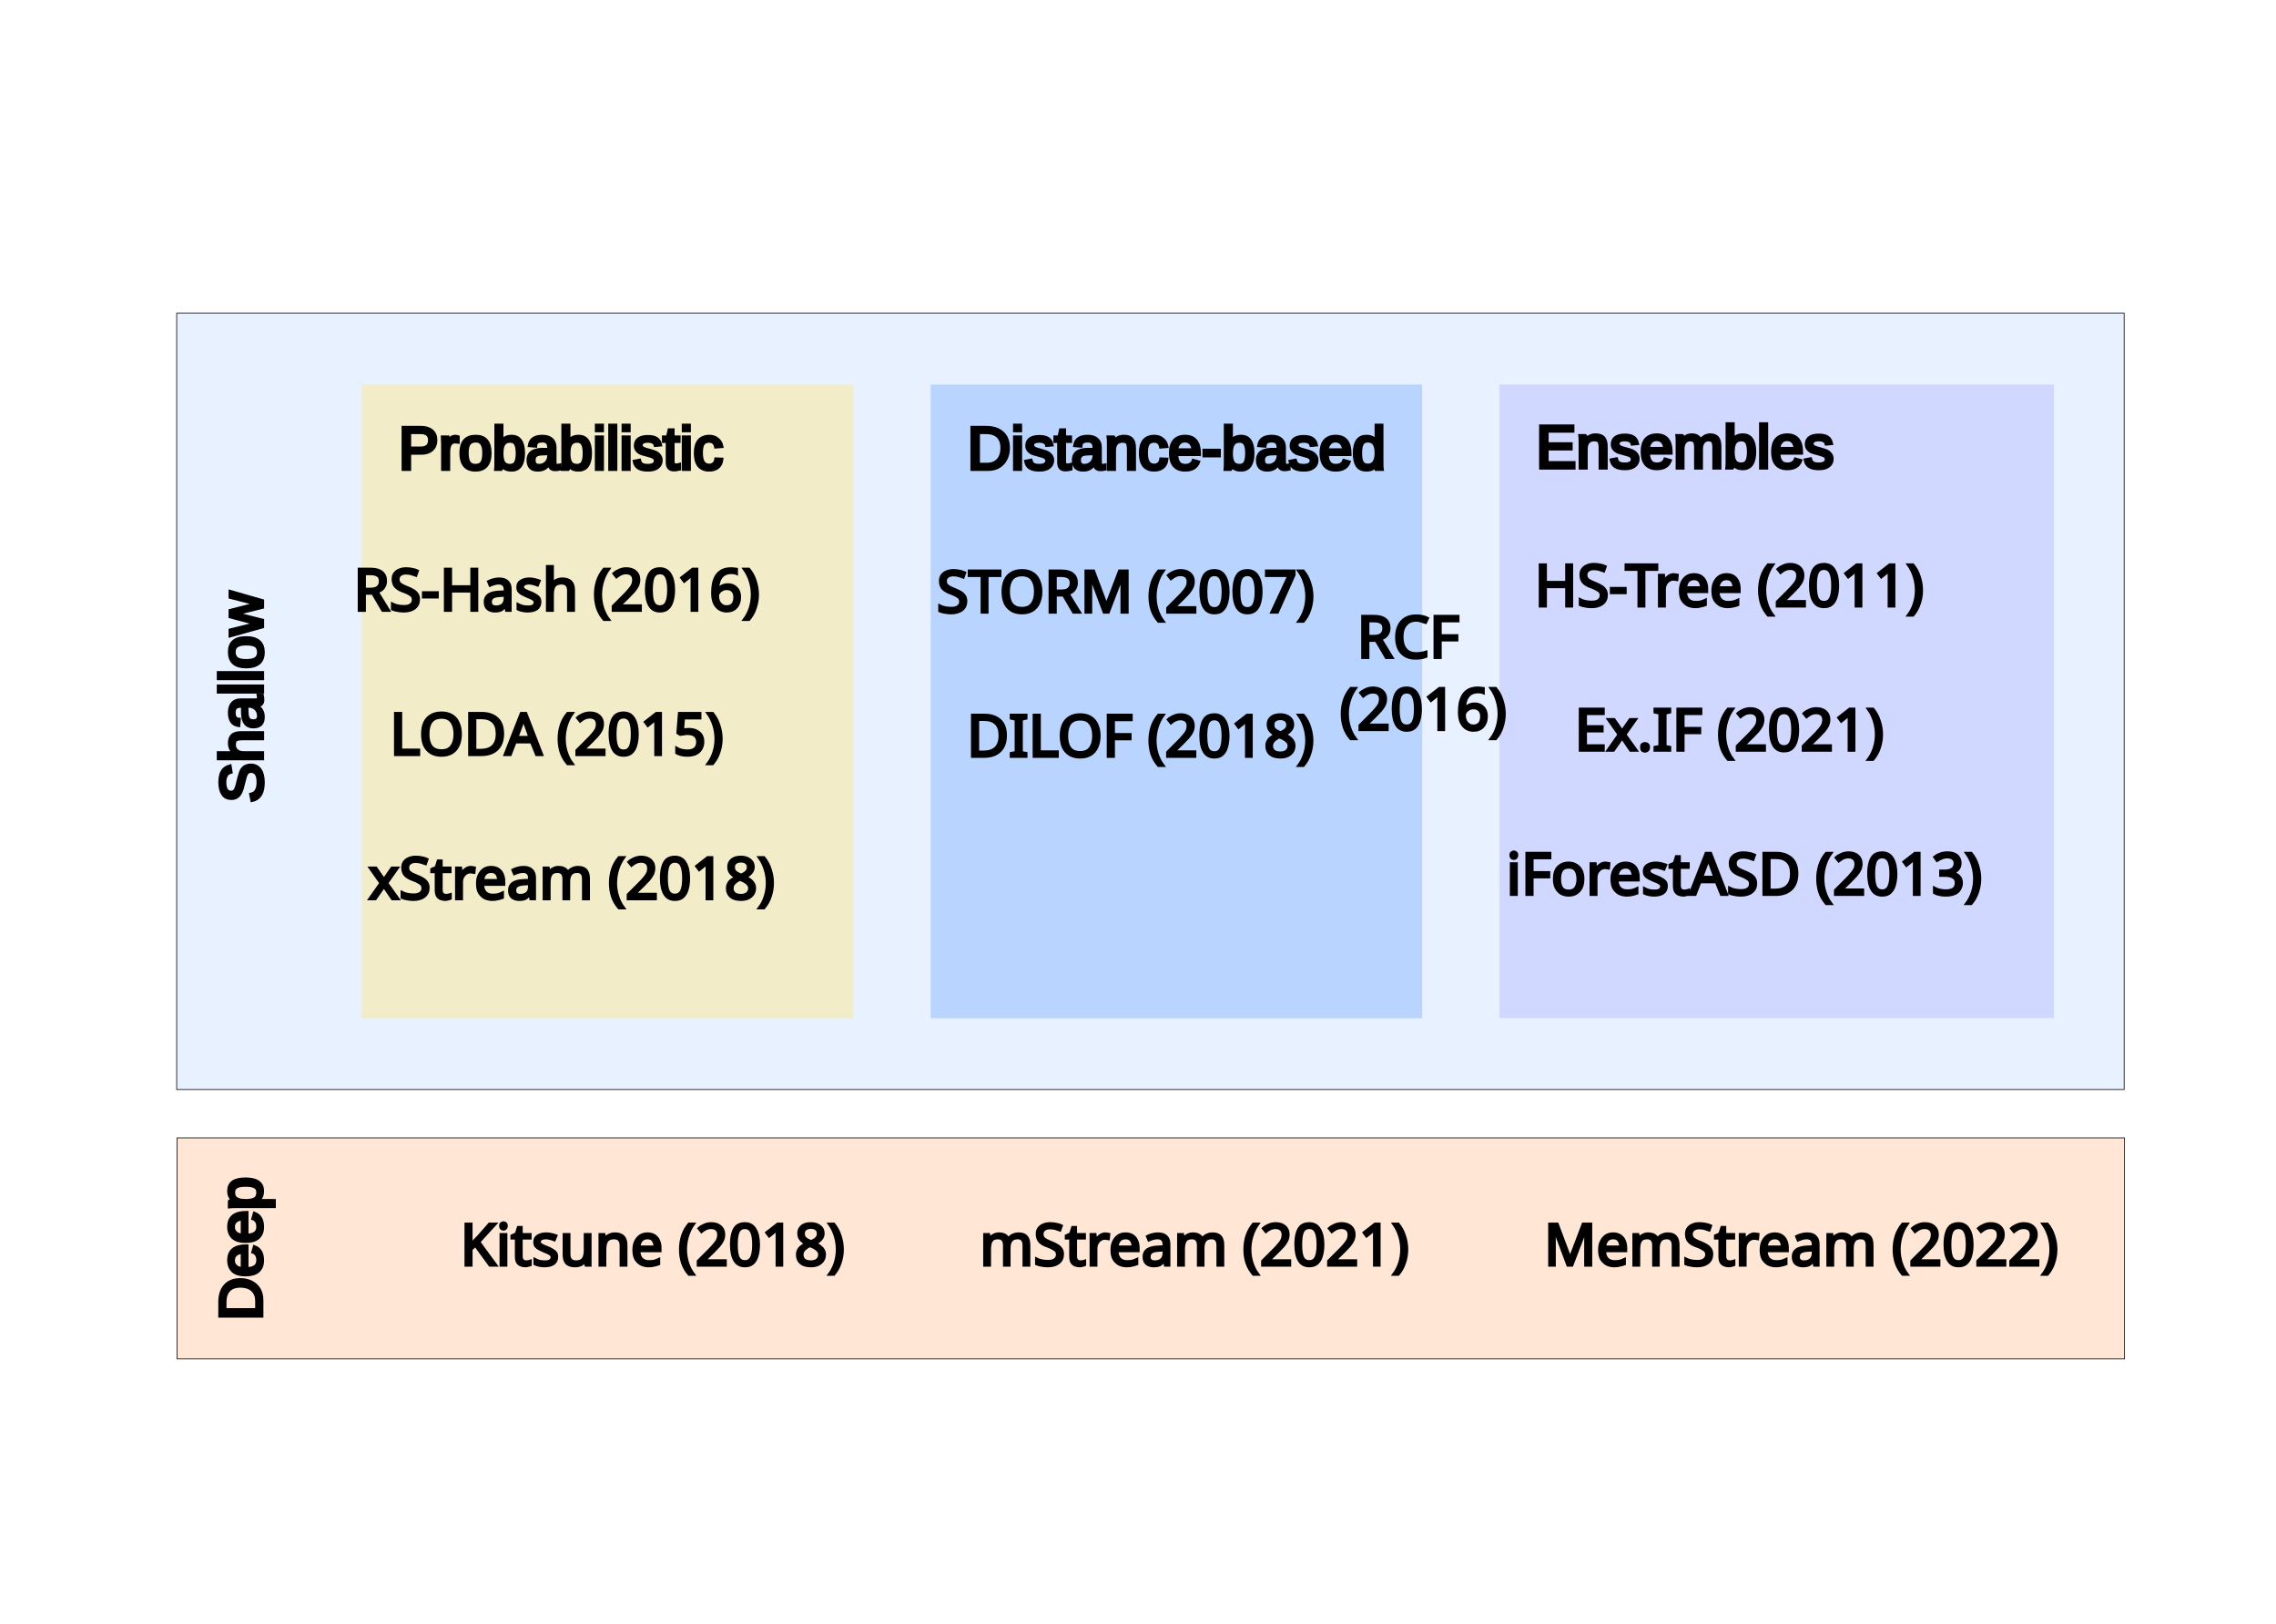
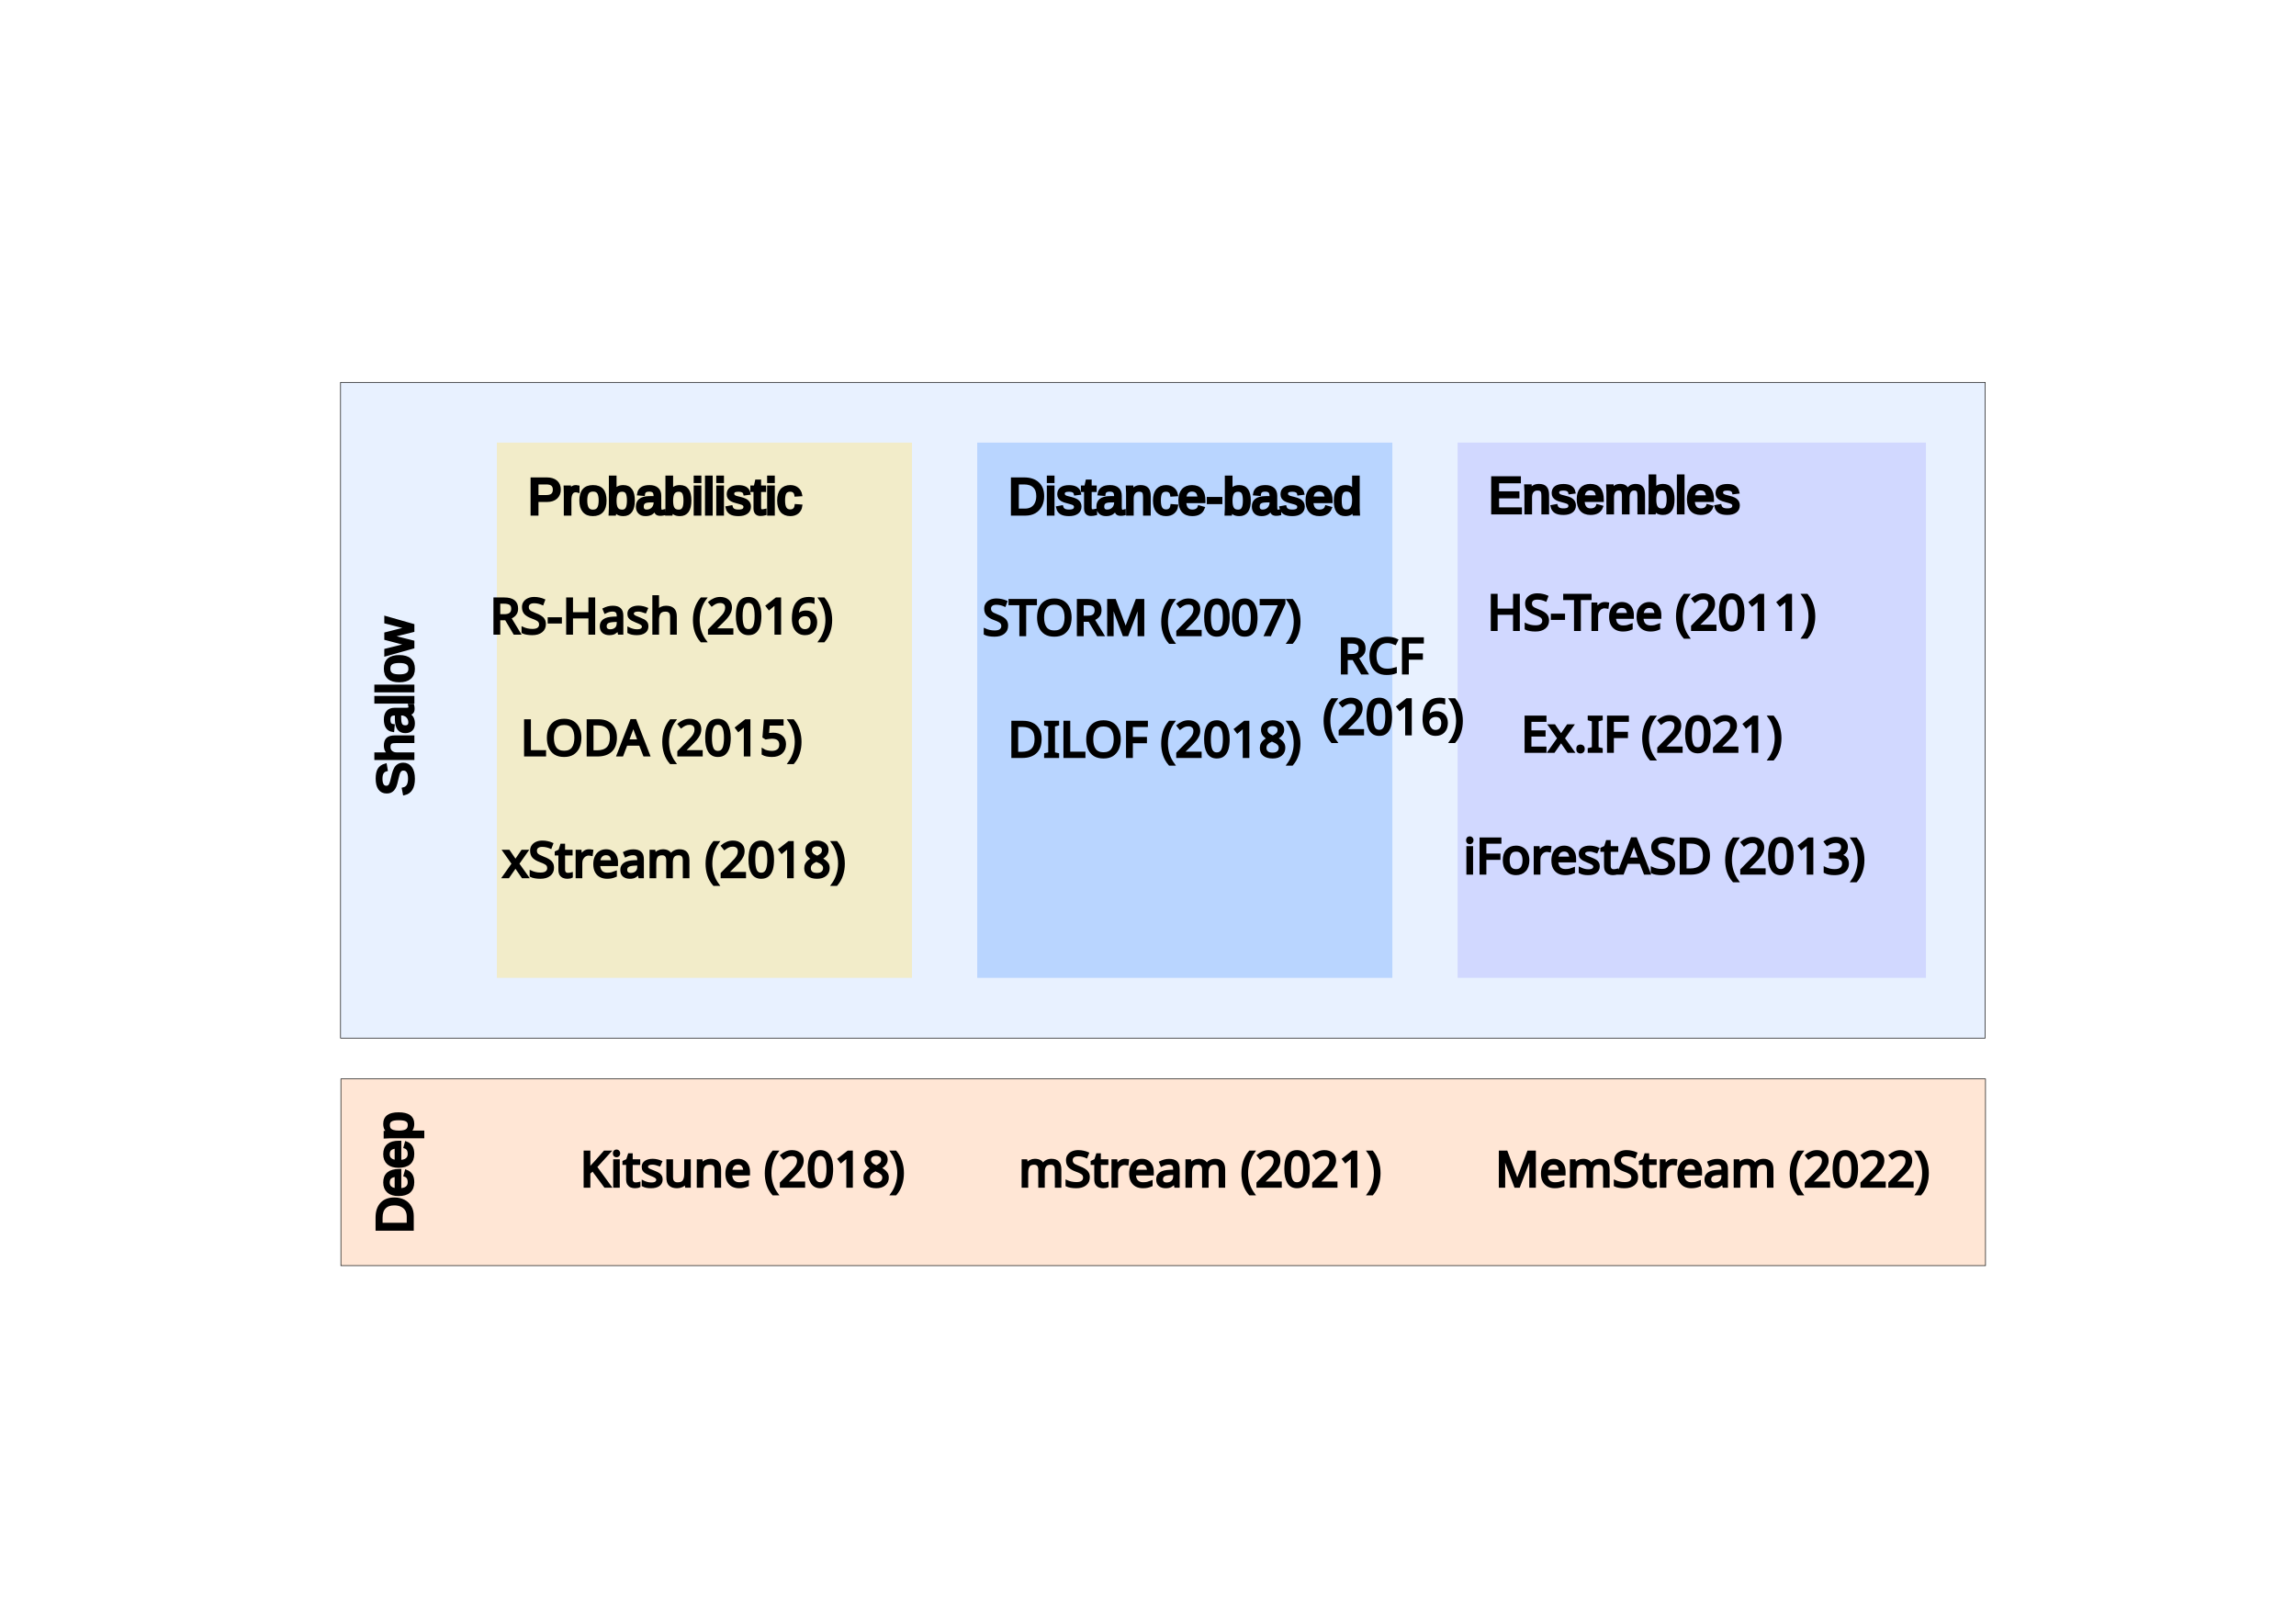
- <svg xmlns="http://www.w3.org/2000/svg" width="160.053mm" height="114.171mm" viewBox="0 0 160.053 114.171" version="1.1" id="svg5">
+ <svg xmlns="http://www.w3.org/2000/svg" width="486.833mm" height="341.433mm" viewBox="0 0 486.833 341.433" version="1.1" id="svg5">
  <defs id="defs2" />
-   <g id="layer1" transform="translate(-14.77457,-37.9051)">
-     <path style="fill:#247296;stroke-width:0.265" d="M 35.392,65.676 V 145.216" id="path790" />
-     <rect style="fill:#aaccff;fill-opacity:0.276;stroke:#000000;stroke-width:0.051;stroke-dasharray:none;stroke-opacity:1" id="rect5722" width="136.949" height="54.599" x="27.2" y="59.931" />
-     <rect style="fill:#ffdbc2;fill-opacity:0.68;stroke:#000000;stroke-width:0.051;stroke-dasharray:none;stroke-opacity:1" id="rect5722-2" width="136.949" height="15.546" x="27.227" y="117.931" />
-     <text xml:space="preserve" style="font-style:normal;font-variant:normal;font-weight:normal;font-stretch:normal;font-size:4.233px;font-family:Arial;-inkscape-font-specification:Arial;fill:#000000;stroke:#000000;stroke-width:0.265;stroke-dasharray:none;stroke-opacity:1" x="-130.787" y="33.163" id="text5852" transform="rotate(-90)">
-       <tspan id="tspan5850" style="font-style:normal;font-variant:normal;font-weight:normal;font-stretch:normal;font-family:Arial;-inkscape-font-specification:Arial;fill:#000000;stroke-width:0.265" x="-130.787" y="33.163">Deep</tspan>
+   <g id="layer1" transform="translate(45.0105,21.13706)">
+     <path style="fill:#247296;stroke-width:0.674" d="M 48.059,74.56 V 277.096" id="path790" />
+     <rect style="fill:#aaccff;fill-opacity:0.276;stroke:#000000;stroke-width:0.129;stroke-dasharray:none;stroke-opacity:1" id="rect5722" width="348.717" height="139.027" x="27.2" y="59.931" />
+     <rect style="fill:#ffdbc2;fill-opacity:0.68;stroke:#000000;stroke-width:0.129;stroke-dasharray:none;stroke-opacity:1" id="rect5722-2" width="348.717" height="39.584" x="27.269" y="207.617" />
+     <text xml:space="preserve" style="font-style:normal;font-variant:normal;font-weight:normal;font-stretch:normal;font-size:10.779px;font-family:Arial;-inkscape-font-specification:Arial;fill:#000000;stroke:#000000;stroke-width:0.675;stroke-dasharray:none;stroke-opacity:1" x="-240.353" y="42.383" id="text5852" transform="rotate(-90)">
+       <tspan id="tspan5850" style="font-style:normal;font-variant:normal;font-weight:normal;font-stretch:normal;font-family:Arial;-inkscape-font-specification:Arial;fill:#000000;stroke-width:0.675" x="-240.353" y="42.383">Deep</tspan>
    </text>
-     <text xml:space="preserve" style="font-style:normal;font-variant:normal;font-weight:normal;font-stretch:normal;font-size:4.233px;font-family:Arial;-inkscape-font-specification:Arial;fill:#000000;stroke:#000000;stroke-width:0.265;stroke-dasharray:none;stroke-opacity:1" x="-94.363" y="33.214" id="text5852-7" transform="rotate(-90)">
-       <tspan id="tspan5850-1" style="font-style:normal;font-variant:normal;font-weight:normal;font-stretch:normal;font-family:Arial;-inkscape-font-specification:Arial;fill:#000000;stroke-width:0.265" x="-94.363" y="33.214">Shallow</tspan>
+     <text xml:space="preserve" style="font-style:normal;font-variant:normal;font-weight:normal;font-stretch:normal;font-size:10.779px;font-family:Arial;-inkscape-font-specification:Arial;fill:#000000;stroke:#000000;stroke-width:0.675;stroke-dasharray:none;stroke-opacity:1" x="-147.606" y="42.514" id="text5852-7" transform="rotate(-90)">
+       <tspan id="tspan5850-1" style="font-style:normal;font-variant:normal;font-weight:normal;font-stretch:normal;font-family:Arial;-inkscape-font-specification:Arial;fill:#000000;stroke-width:0.675" x="-147.606" y="42.514">Shallow</tspan>
    </text>
-     <rect style="fill:#ffe680;fill-opacity:0.418;stroke:none;stroke-width:0.434;stroke-linecap:round;stroke-linejoin:round;stroke-dasharray:none;stroke-opacity:1" id="rect6657" width="34.566" height="44.566" x="40.217" y="64.947" />
-     <rect style="fill:#5599ff;fill-opacity:0.316;stroke:none;stroke-width:0.434;stroke-dasharray:none;stroke-opacity:1" id="rect6657-1" width="34.566" height="44.566" x="80.217" y="64.947" />
-     <rect style="fill:#8080ff;fill-opacity:0.215;stroke:none;stroke-width:0.461;stroke-dasharray:none;stroke-opacity:1" id="rect6657-13" width="39" height="44.566" x="120.217" y="64.947" />
-     <text xml:space="preserve" style="font-style:normal;font-variant:normal;font-weight:normal;font-stretch:normal;font-size:4.233px;font-family:Arial;-inkscape-font-specification:Arial;fill:#000000;stroke:#000000;stroke-width:0.265;stroke-dasharray:none;stroke-opacity:1" x="42.806" y="70.893" id="text6665">
-       <tspan id="tspan6663" style="fill:#000000;stroke-width:0.265;stroke-dasharray:none" x="42.806" y="70.893">Probabilistic</tspan>
+     <rect style="fill:#ffe680;fill-opacity:0.418;stroke:none;stroke-width:1.105;stroke-linecap:round;stroke-linejoin:round;stroke-dasharray:none;stroke-opacity:1" id="rect6657" width="88.017" height="113.481" x="60.344" y="72.704" />
+     <rect style="fill:#5599ff;fill-opacity:0.316;stroke:none;stroke-width:1.104;stroke-dasharray:none;stroke-opacity:1" id="rect6657-1" width="88.017" height="113.481" x="162.197" y="72.704" />
+     <rect style="fill:#8080ff;fill-opacity:0.215;stroke:none;stroke-width:1.173;stroke-dasharray:none;stroke-opacity:1" id="rect6657-13" width="99.307" height="113.481" x="264.05" y="72.704" />
+     <text xml:space="preserve" style="font-style:normal;font-variant:normal;font-weight:normal;font-stretch:normal;font-size:10.779px;font-family:Arial;-inkscape-font-specification:Arial;fill:#000000;stroke:#000000;stroke-width:0.675;stroke-dasharray:none;stroke-opacity:1" x="66.937" y="87.844" id="text6665">
+       <tspan id="tspan6663" style="fill:#000000;stroke-width:0.675;stroke-dasharray:none" x="66.937" y="87.844">Probabilistic</tspan>
    </text>
-     <text xml:space="preserve" style="font-style:normal;font-variant:normal;font-weight:normal;font-stretch:normal;font-size:4.233px;font-family:Arial;-inkscape-font-specification:Arial;fill:#000000;stroke:#000000;stroke-width:0.265;stroke-dasharray:none;stroke-opacity:1" x="82.806" y="70.893" id="text6665-3">
-       <tspan style="fill:#000000;stroke-width:0.265;stroke-dasharray:none" x="82.806" y="70.893" id="tspan6731">Distance-based</tspan>
+     <text xml:space="preserve" style="font-style:normal;font-variant:normal;font-weight:normal;font-stretch:normal;font-size:10.779px;font-family:Arial;-inkscape-font-specification:Arial;fill:#000000;stroke:#000000;stroke-width:0.675;stroke-dasharray:none;stroke-opacity:1" x="168.79" y="87.844" id="text6665-3">
+       <tspan style="fill:#000000;stroke-width:0.675;stroke-dasharray:none" x="168.79" y="87.844" id="tspan6731">Distance-based</tspan>
    </text>
-     <text xml:space="preserve" style="font-style:normal;font-variant:normal;font-weight:normal;font-stretch:normal;font-size:4.233px;font-family:Arial;-inkscape-font-specification:Arial;fill:#000000;stroke:#000000;stroke-width:0.265;stroke-dasharray:none;stroke-opacity:1" x="122.798" y="70.795" id="text6665-3-5">
-       <tspan style="fill:#000000;stroke-width:0.265;stroke-dasharray:none" x="122.798" y="70.795" id="tspan6731-9">Ensembles</tspan>
+     <text xml:space="preserve" style="font-style:normal;font-variant:normal;font-weight:normal;font-stretch:normal;font-size:10.779px;font-family:Arial;-inkscape-font-specification:Arial;fill:#000000;stroke:#000000;stroke-width:0.675;stroke-dasharray:none;stroke-opacity:1" x="270.622" y="87.595" id="text6665-3-5">
+       <tspan style="fill:#000000;stroke-width:0.675;stroke-dasharray:none" x="270.622" y="87.595" id="tspan6731-9">Ensembles</tspan>
    </text>
-     <text xml:space="preserve" style="font-style:normal;font-variant:normal;font-weight:normal;font-stretch:normal;font-size:4.057px;font-family:'Segoe UI';-inkscape-font-specification:'Segoe UI';fill:#000000;stroke:#000000;stroke-width:0.191;stroke-dasharray:none;stroke-opacity:1" x="47.156" y="126.86" id="text6766" transform="scale(0.9997502,1.00025)">
-       <tspan style="font-style:normal;font-variant:normal;font-weight:normal;font-stretch:normal;font-size:4.057px;font-family:'Segoe UI';-inkscape-font-specification:'Segoe UI';stroke-width:0.191;stroke-dasharray:none" x="47.156" y="126.86" id="tspan3634">Kitsune (2018)         mStream (2021)         MemStream (2022)</tspan>
+     <text xml:space="preserve" style="font-style:normal;font-variant:normal;font-weight:normal;font-stretch:normal;font-size:10.33px;font-family:'Segoe UI';-inkscape-font-specification:'Segoe UI';fill:#000000;stroke:#000000;stroke-width:0.488;stroke-dasharray:none;stroke-opacity:1" x="78.003" y="230.379" id="text6766" transform="scale(0.9997502,1.00025)">
+       <tspan style="font-style:normal;font-variant:normal;font-weight:normal;font-stretch:normal;font-size:10.33px;font-family:'Segoe UI';-inkscape-font-specification:'Segoe UI';stroke-width:0.488;stroke-dasharray:none" x="78.003" y="230.379" id="tspan3634">Kitsune (2018)         mStream (2021)         MemStream (2022)</tspan>
    </text>
-     <text xml:space="preserve" style="font-style:normal;font-variant:normal;font-weight:normal;font-stretch:normal;font-size:4.057px;font-family:'Segoe UI';-inkscape-font-specification:'Segoe UI';text-align:center;text-anchor:middle;fill:#000000;stroke:#000000;stroke-width:0.2;stroke-dasharray:none;stroke-opacity:1" x="57.61" y="80.837" id="text6766-4">
-       <tspan id="tspan6764-6" style="font-style:normal;font-variant:normal;font-weight:normal;font-stretch:normal;font-size:4.057px;font-family:'Segoe UI';-inkscape-font-specification:'Segoe UI';text-align:center;text-anchor:middle;stroke-width:0.2;stroke-dasharray:none" x="57.61" y="80.837">RS-Hash (2016)</tspan>
-       <tspan style="font-style:normal;font-variant:normal;font-weight:normal;font-stretch:normal;font-size:4.057px;font-family:'Segoe UI';-inkscape-font-specification:'Segoe UI';text-align:center;text-anchor:middle;stroke-width:0.2;stroke-dasharray:none" x="57.61" y="85.908" id="tspan8247" />
-       <tspan style="font-style:normal;font-variant:normal;font-weight:normal;font-stretch:normal;font-size:4.057px;font-family:'Segoe UI';-inkscape-font-specification:'Segoe UI';text-align:center;text-anchor:middle;stroke-width:0.2;stroke-dasharray:none" x="57.61" y="90.98" id="tspan8249">LODA (2015)</tspan>
-       <tspan style="font-style:normal;font-variant:normal;font-weight:normal;font-stretch:normal;font-size:4.057px;font-family:'Segoe UI';-inkscape-font-specification:'Segoe UI';text-align:center;text-anchor:middle;stroke-width:0.2;stroke-dasharray:none" x="57.61" y="96.051" id="tspan8251" />
-       <tspan style="font-style:normal;font-variant:normal;font-weight:normal;font-stretch:normal;font-size:4.057px;font-family:'Segoe UI';-inkscape-font-specification:'Segoe UI';text-align:center;text-anchor:middle;stroke-width:0.2;stroke-dasharray:none" x="57.61" y="101.122" id="tspan8253">xStream (2018)</tspan>
+     <text xml:space="preserve" style="font-style:normal;font-variant:normal;font-weight:normal;font-stretch:normal;font-size:10.33px;font-family:'Segoe UI';-inkscape-font-specification:'Segoe UI';text-align:center;text-anchor:middle;fill:#000000;stroke:#000000;stroke-width:0.509;stroke-dasharray:none;stroke-opacity:1" x="104.632" y="113.166" id="text6766-4">
+       <tspan id="tspan6764-6" style="font-style:normal;font-variant:normal;font-weight:normal;font-stretch:normal;font-size:10.33px;font-family:'Segoe UI';-inkscape-font-specification:'Segoe UI';text-align:center;text-anchor:middle;stroke-width:0.509;stroke-dasharray:none" x="104.632" y="113.166">RS-Hash (2016)</tspan>
+       <tspan style="font-style:normal;font-variant:normal;font-weight:normal;font-stretch:normal;font-size:10.33px;font-family:'Segoe UI';-inkscape-font-specification:'Segoe UI';text-align:center;text-anchor:middle;stroke-width:0.509;stroke-dasharray:none" x="104.632" y="126.079" id="tspan8247" />
+       <tspan style="font-style:normal;font-variant:normal;font-weight:normal;font-stretch:normal;font-size:10.33px;font-family:'Segoe UI';-inkscape-font-specification:'Segoe UI';text-align:center;text-anchor:middle;stroke-width:0.509;stroke-dasharray:none" x="104.632" y="138.991" id="tspan8249">LODA (2015)</tspan>
+       <tspan style="font-style:normal;font-variant:normal;font-weight:normal;font-stretch:normal;font-size:10.33px;font-family:'Segoe UI';-inkscape-font-specification:'Segoe UI';text-align:center;text-anchor:middle;stroke-width:0.509;stroke-dasharray:none" x="104.632" y="151.904" id="tspan8251" />
+       <tspan style="font-style:normal;font-variant:normal;font-weight:normal;font-stretch:normal;font-size:10.33px;font-family:'Segoe UI';-inkscape-font-specification:'Segoe UI';text-align:center;text-anchor:middle;stroke-width:0.509;stroke-dasharray:none" x="104.632" y="164.817" id="tspan8253">xStream (2018)</tspan>
    </text>
-     <text xml:space="preserve" style="font-style:normal;font-variant:normal;font-weight:normal;font-stretch:normal;font-size:4.057px;font-family:'Segoe UI';-inkscape-font-specification:'Segoe UI';text-align:center;text-anchor:middle;fill:#000000;stroke:#000000;stroke-width:0.2;stroke-dasharray:none;stroke-opacity:1" x="97.615" y="80.964" id="text6766-4-0">
-       <tspan style="font-style:normal;font-variant:normal;font-weight:normal;font-stretch:normal;font-size:4.057px;font-family:'Segoe UI';-inkscape-font-specification:'Segoe UI';text-align:center;text-anchor:middle;stroke-width:0.2;stroke-dasharray:none" x="97.615" y="80.964" id="tspan8351">STORM (2007)</tspan>
-       <tspan style="font-style:normal;font-variant:normal;font-weight:normal;font-stretch:normal;font-size:4.057px;font-family:'Segoe UI';-inkscape-font-specification:'Segoe UI';text-align:center;text-anchor:middle;stroke-width:0.2;stroke-dasharray:none" x="97.615" y="86.035" id="tspan8353" />
-       <tspan style="font-style:normal;font-variant:normal;font-weight:normal;font-stretch:normal;font-size:4.057px;font-family:'Segoe UI';-inkscape-font-specification:'Segoe UI';text-align:center;text-anchor:middle;stroke-width:0.2;stroke-dasharray:none" x="97.615" y="91.106" id="tspan8355">DILOF (2018)</tspan>
+     <text xml:space="preserve" style="font-style:normal;font-variant:normal;font-weight:normal;font-stretch:normal;font-size:10.33px;font-family:'Segoe UI';-inkscape-font-specification:'Segoe UI';text-align:center;text-anchor:middle;fill:#000000;stroke:#000000;stroke-width:0.509;stroke-dasharray:none;stroke-opacity:1" x="206.499" y="113.488" id="text6766-4-0">
+       <tspan style="font-style:normal;font-variant:normal;font-weight:normal;font-stretch:normal;font-size:10.33px;font-family:'Segoe UI';-inkscape-font-specification:'Segoe UI';text-align:center;text-anchor:middle;stroke-width:0.509;stroke-dasharray:none" x="206.499" y="113.488" id="tspan8351">STORM (2007)</tspan>
+       <tspan style="font-style:normal;font-variant:normal;font-weight:normal;font-stretch:normal;font-size:10.33px;font-family:'Segoe UI';-inkscape-font-specification:'Segoe UI';text-align:center;text-anchor:middle;stroke-width:0.509;stroke-dasharray:none" x="206.499" y="126.401" id="tspan8353" />
+       <tspan style="font-style:normal;font-variant:normal;font-weight:normal;font-stretch:normal;font-size:10.33px;font-family:'Segoe UI';-inkscape-font-specification:'Segoe UI';text-align:center;text-anchor:middle;stroke-width:0.509;stroke-dasharray:none" x="206.499" y="139.314" id="tspan8355">DILOF (2018)</tspan>
    </text>
-     <text xml:space="preserve" style="font-style:normal;font-variant:normal;font-weight:normal;font-stretch:normal;font-size:4.057px;font-family:'Segoe UI';-inkscape-font-specification:'Segoe UI';text-align:center;text-anchor:middle;fill:#000000;stroke:#000000;stroke-width:0.2;stroke-dasharray:none;stroke-opacity:1" x="140.067" y="80.534" id="text6766-4-4">
-       <tspan style="font-style:normal;font-variant:normal;font-weight:normal;font-stretch:normal;font-size:4.057px;font-family:'Segoe UI';-inkscape-font-specification:'Segoe UI';text-align:center;text-anchor:middle;stroke-width:0.2;stroke-dasharray:none" x="140.067" y="80.534" id="tspan8253-8">HS-Tree (2011)</tspan>
-       <tspan style="font-style:normal;font-variant:normal;font-weight:normal;font-stretch:normal;font-size:4.057px;font-family:'Segoe UI';-inkscape-font-specification:'Segoe UI';text-align:center;text-anchor:middle;stroke-width:0.2;stroke-dasharray:none" x="140.067" y="85.605" id="tspan8371" />
-       <tspan style="font-style:normal;font-variant:normal;font-weight:normal;font-stretch:normal;font-size:4.057px;font-family:'Segoe UI';-inkscape-font-specification:'Segoe UI';text-align:center;text-anchor:middle;stroke-width:0.2;stroke-dasharray:none" x="140.067" y="90.676" id="tspan8373">Ex.IF (2021)</tspan>
-       <tspan style="font-style:normal;font-variant:normal;font-weight:normal;font-stretch:normal;font-size:4.057px;font-family:'Segoe UI';-inkscape-font-specification:'Segoe UI';text-align:center;text-anchor:middle;stroke-width:0.2;stroke-dasharray:none" x="140.067" y="95.748" id="tspan8387" />
-       <tspan style="font-style:normal;font-variant:normal;font-weight:normal;font-stretch:normal;font-size:4.057px;font-family:'Segoe UI';-inkscape-font-specification:'Segoe UI';text-align:center;text-anchor:middle;stroke-width:0.2;stroke-dasharray:none" x="140.067" y="100.819" id="tspan8377">iForestASD (2013)</tspan>
+     <text xml:space="preserve" style="font-style:normal;font-variant:normal;font-weight:normal;font-stretch:normal;font-size:10.33px;font-family:'Segoe UI';-inkscape-font-specification:'Segoe UI';text-align:center;text-anchor:middle;fill:#000000;stroke:#000000;stroke-width:0.509;stroke-dasharray:none;stroke-opacity:1" x="314.596" y="112.394" id="text6766-4-4">
+       <tspan style="font-style:normal;font-variant:normal;font-weight:normal;font-stretch:normal;font-size:10.33px;font-family:'Segoe UI';-inkscape-font-specification:'Segoe UI';text-align:center;text-anchor:middle;stroke-width:0.509;stroke-dasharray:none" x="314.596" y="112.394" id="tspan8253-8">HS-Tree (2011)</tspan>
+       <tspan style="font-style:normal;font-variant:normal;font-weight:normal;font-stretch:normal;font-size:10.33px;font-family:'Segoe UI';-inkscape-font-specification:'Segoe UI';text-align:center;text-anchor:middle;stroke-width:0.509;stroke-dasharray:none" x="314.596" y="125.307" id="tspan8371" />
+       <tspan style="font-style:normal;font-variant:normal;font-weight:normal;font-stretch:normal;font-size:10.33px;font-family:'Segoe UI';-inkscape-font-specification:'Segoe UI';text-align:center;text-anchor:middle;stroke-width:0.509;stroke-dasharray:none" x="314.596" y="138.22" id="tspan8373">Ex.IF (2021)</tspan>
+       <tspan style="font-style:normal;font-variant:normal;font-weight:normal;font-stretch:normal;font-size:10.33px;font-family:'Segoe UI';-inkscape-font-specification:'Segoe UI';text-align:center;text-anchor:middle;stroke-width:0.509;stroke-dasharray:none" x="314.596" y="151.133" id="tspan8387" />
+       <tspan style="font-style:normal;font-variant:normal;font-weight:normal;font-stretch:normal;font-size:10.33px;font-family:'Segoe UI';-inkscape-font-specification:'Segoe UI';text-align:center;text-anchor:middle;stroke-width:0.509;stroke-dasharray:none" x="314.596" y="164.046" id="tspan8377">iForestASD (2013)</tspan>
    </text>
-     <text xml:space="preserve" style="font-style:normal;font-variant:normal;font-weight:normal;font-stretch:normal;font-size:4.057px;font-family:'Segoe UI';-inkscape-font-specification:'Segoe UI';text-align:center;text-anchor:middle;fill:#000000;stroke:#000000;stroke-width:0.2;stroke-dasharray:none;stroke-opacity:1" x="117.495" y="84.154" id="text8385">
-       <tspan id="tspan8383" style="font-size:4.057px;text-align:center;text-anchor:middle;stroke-width:0.2" x="117.495" y="84.154">RCF</tspan>
-       <tspan style="font-size:4.057px;text-align:center;text-anchor:middle;stroke-width:0.2" x="117.495" y="89.225" id="tspan4466">(2016)</tspan>
+     <text xml:space="preserve" style="font-style:normal;font-variant:normal;font-weight:normal;font-stretch:normal;font-size:10.33px;font-family:'Segoe UI';-inkscape-font-specification:'Segoe UI';text-align:center;text-anchor:middle;fill:#000000;stroke:#000000;stroke-width:0.509;stroke-dasharray:none;stroke-opacity:1" x="257.121" y="121.611" id="text8385">
+       <tspan id="tspan8383" style="font-size:10.33px;text-align:center;text-anchor:middle;stroke-width:0.509" x="257.121" y="121.611">RCF</tspan>
+       <tspan style="font-size:10.33px;text-align:center;text-anchor:middle;stroke-width:0.509" x="257.121" y="134.524" id="tspan4466">(2016)</tspan>
    </text>
  </g>
</svg>
